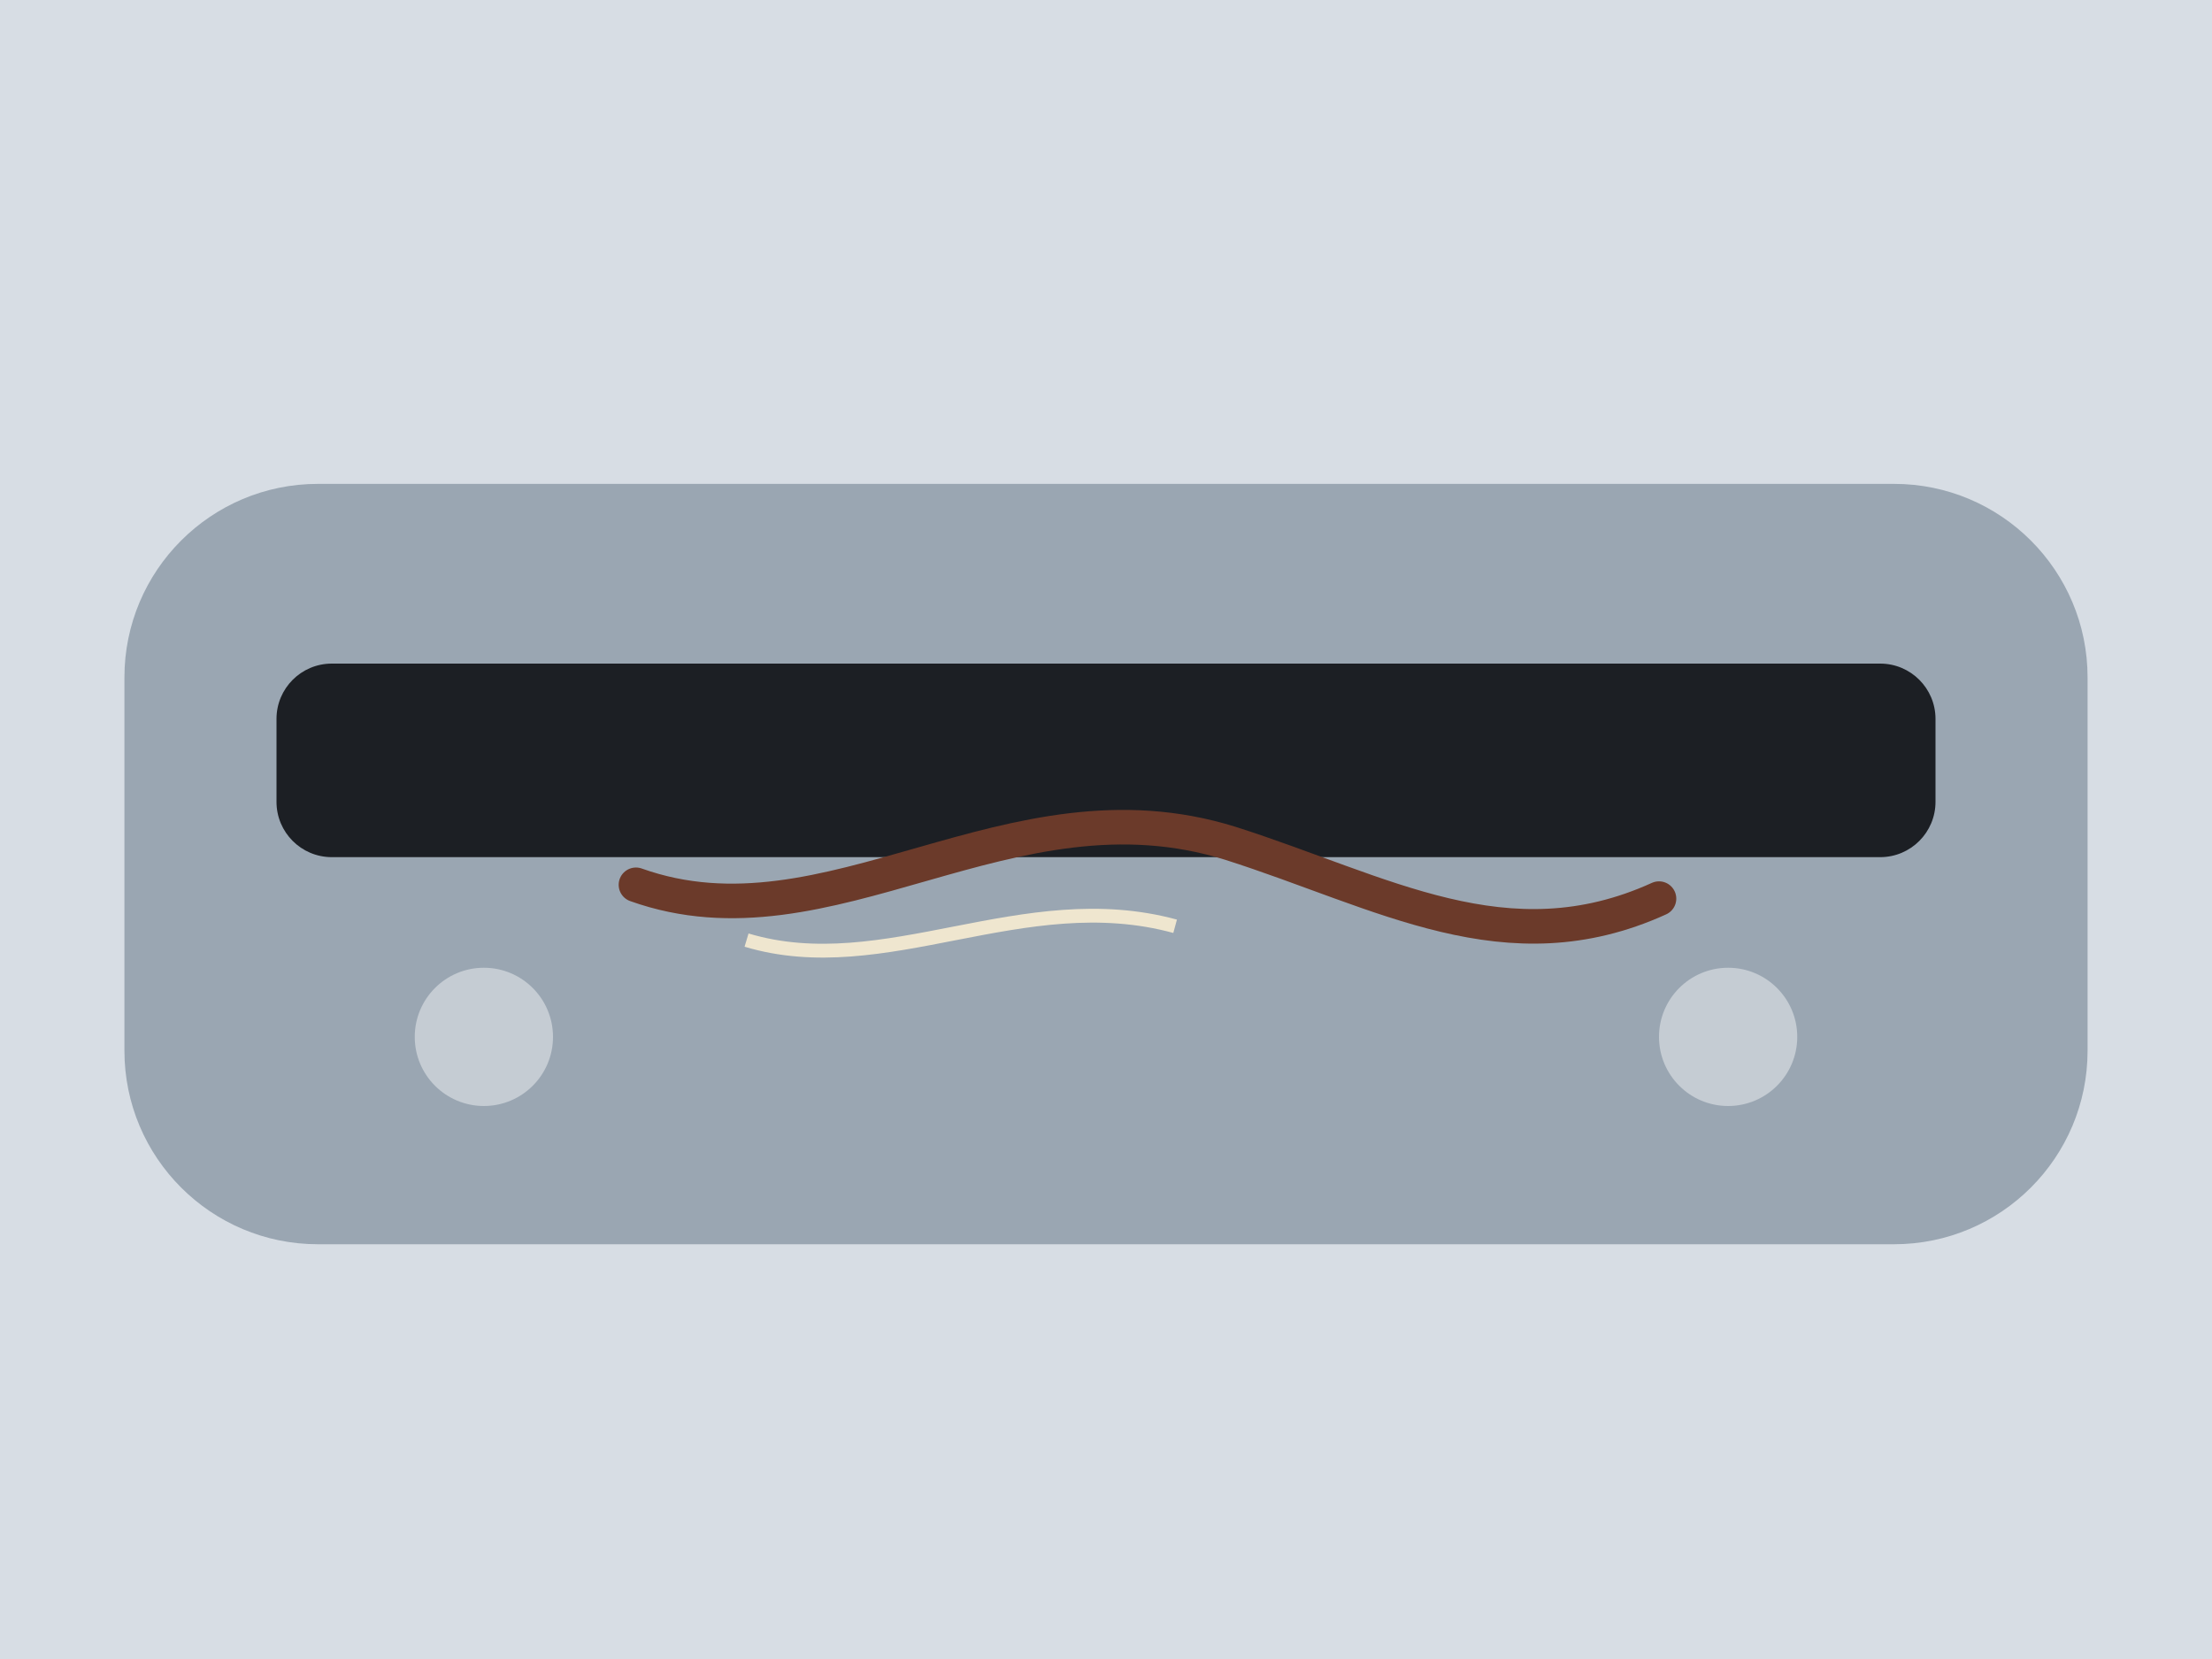
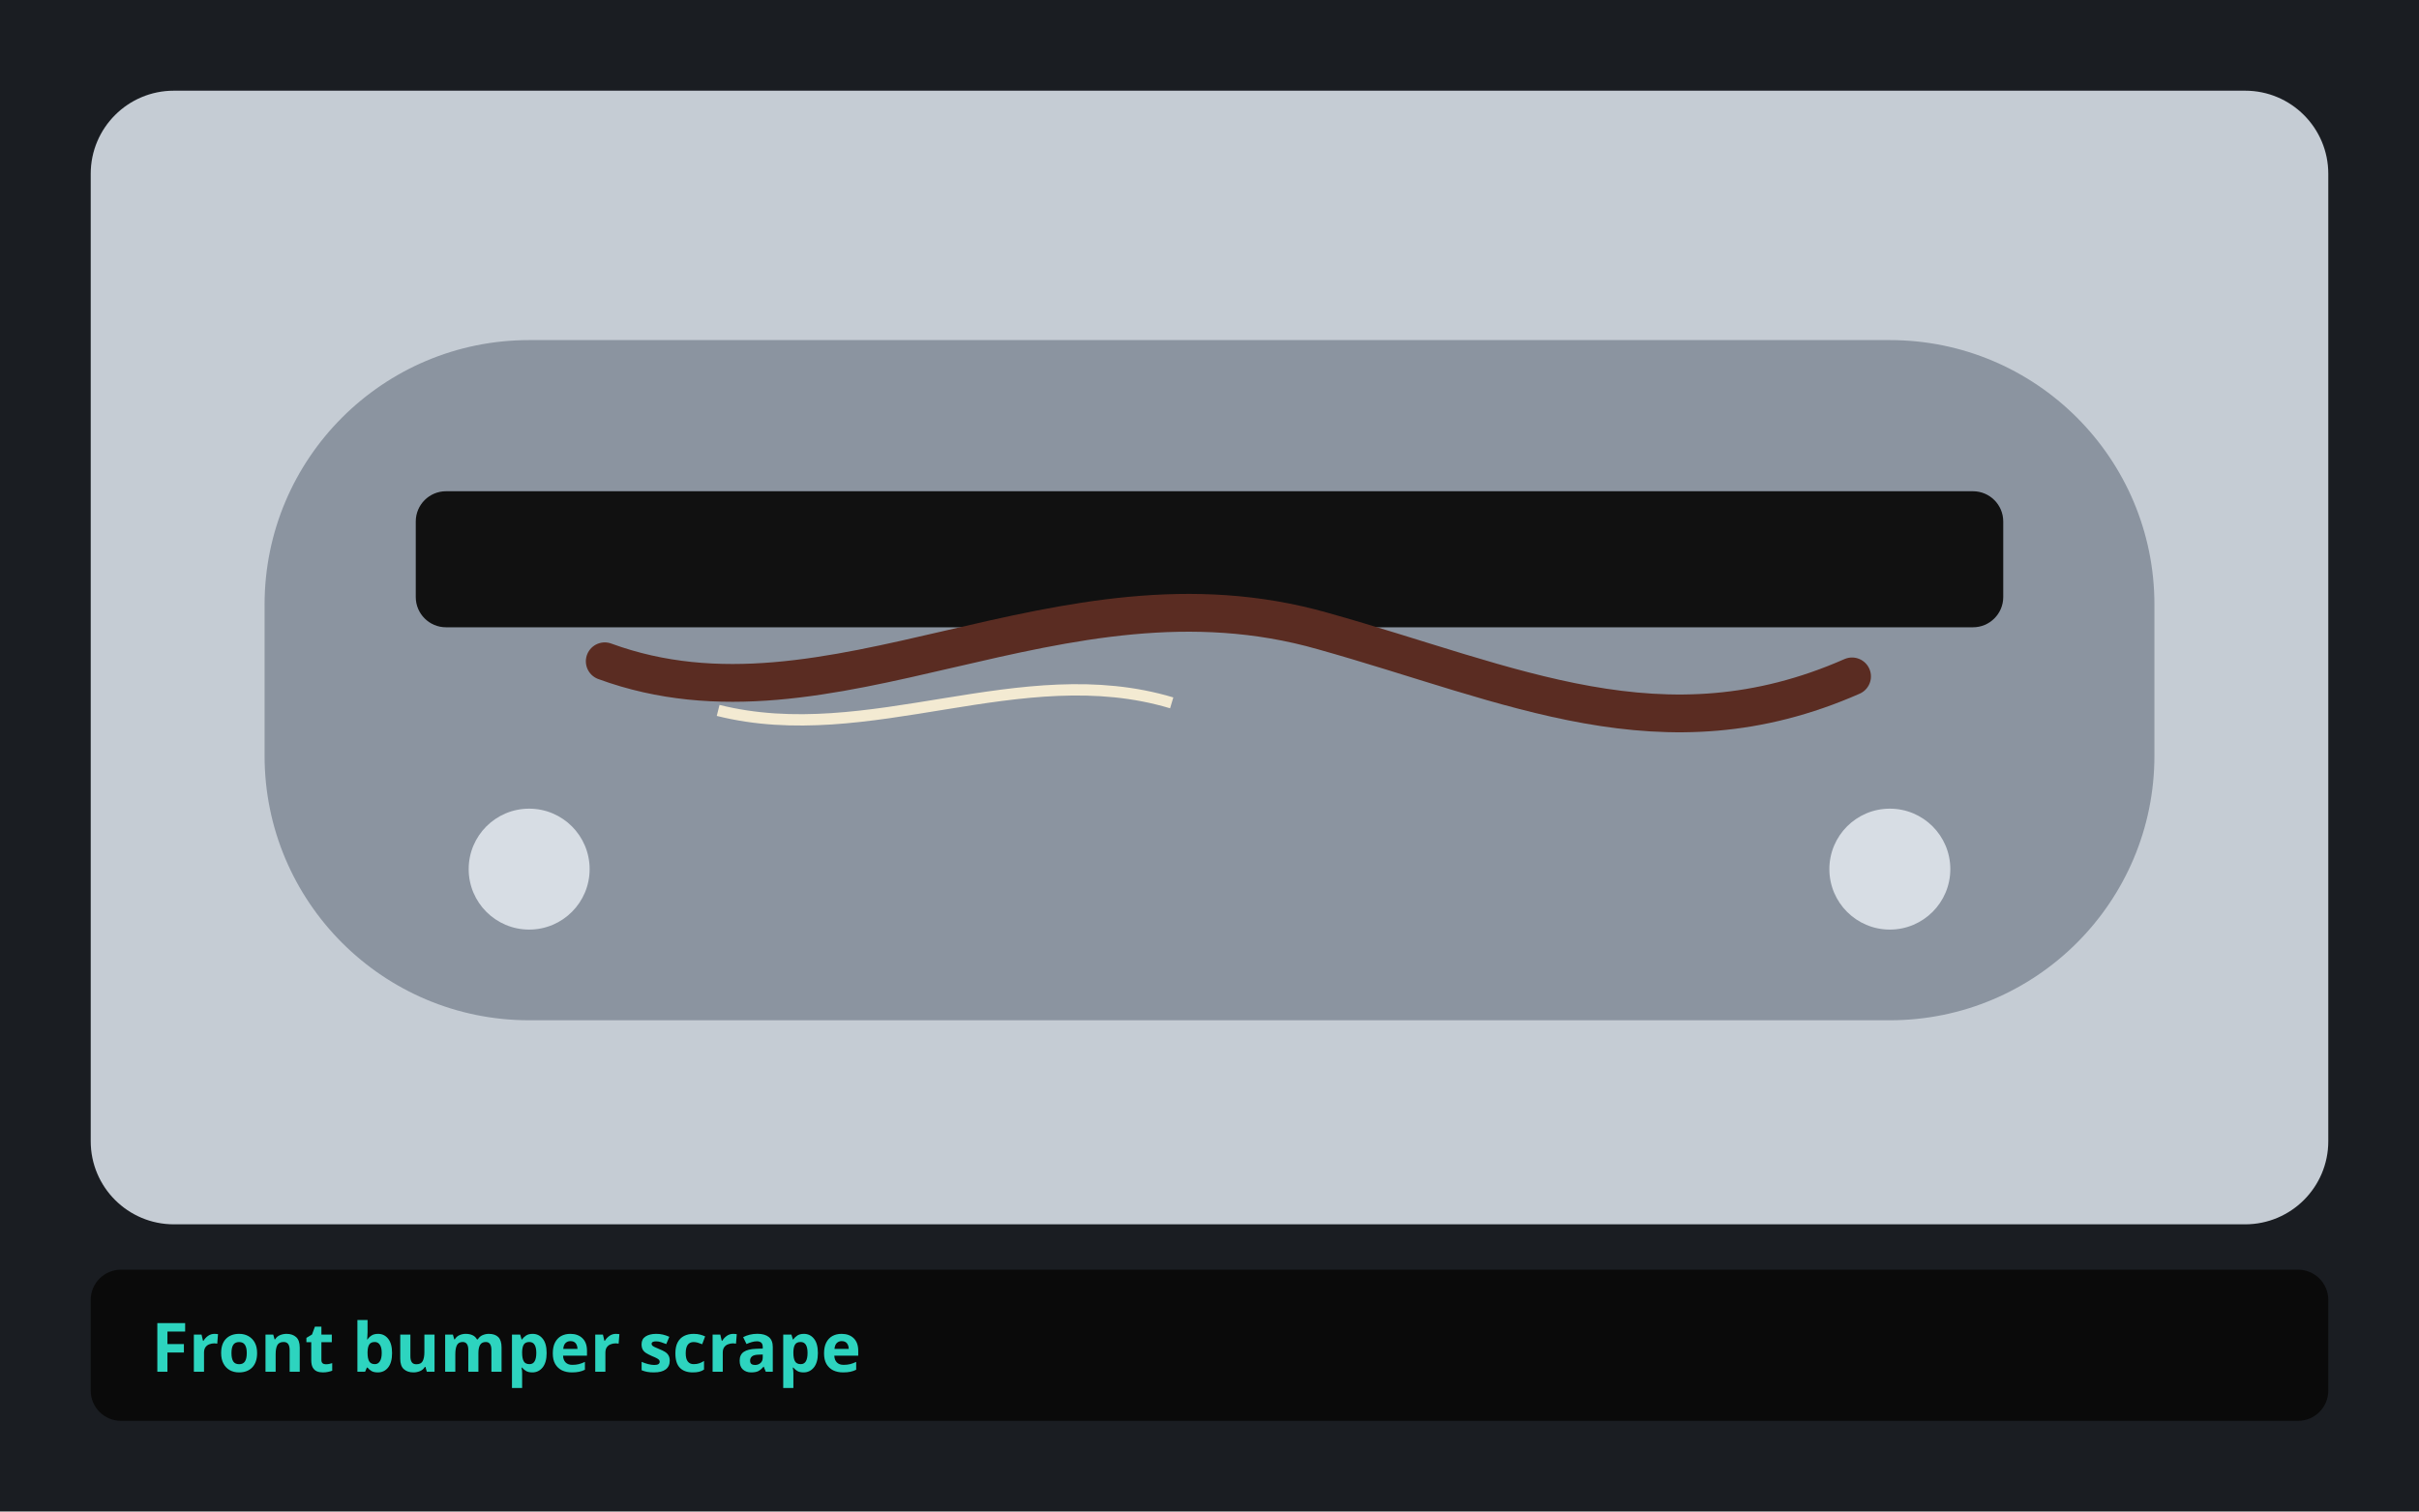
- <svg xmlns="http://www.w3.org/2000/svg" width="320" height="240" viewBox="0 0 320 240">
-   <rect width="320" height="240" fill="#d7dde4" />
-   <rect x="18" y="70" width="284" height="110" rx="28" fill="#9aa6b2" />
-   <rect x="40" y="96" width="240" height="28" rx="8" fill="#1c1f24" />
-   <circle cx="70" cy="150" r="10" fill="#c5ccd3" />
-   <circle cx="250" cy="150" r="10" fill="#c5ccd3" />
-   <path d="M92 128c28 10 54-16 86-6 22 7 40 18 62 8" fill="none" stroke="#6b3a2a" stroke-width="5" stroke-linecap="round" />
-   <path d="M108 136c20 6 40-8 62-2" fill="none" stroke="#efe6cf" stroke-width="2" />
+ <svg xmlns="http://www.w3.org/2000/svg" width="640" height="400" viewBox="0 0 640 400">
+   <rect width="640" height="400" fill="#1a1d22" />
+   <rect x="24" y="24" width="592" height="300" rx="22" fill="#c5ccd4" />
+   <rect x="70" y="90" width="500" height="180" rx="70" fill="#8b94a0" />
+   <rect x="110" y="130" width="420" height="36" rx="8" fill="#111" />
+   <circle cx="140" cy="230" r="16" fill="#d7dde4" />
+   <circle cx="500" cy="230" r="16" fill="#d7dde4" />
+   <path d="M160 175c60 22 120-28 190-8 50 14 90 34 140 12" fill="none" stroke="#5a2c22" stroke-width="10" stroke-linecap="round" />
+   <path d="M190 188c40 10 80-14 120-2" fill="none" stroke="#f3ead2" stroke-width="3" />
+   <rect x="24" y="336" width="592" height="40" rx="8" fill="#0a0a0a" />
+   <text x="40" y="363" fill="#2dd4bf" font-family="ui-sans-serif,system-ui,sans-serif" font-size="18" font-weight="700">Front bumper scrape</text>
</svg>
